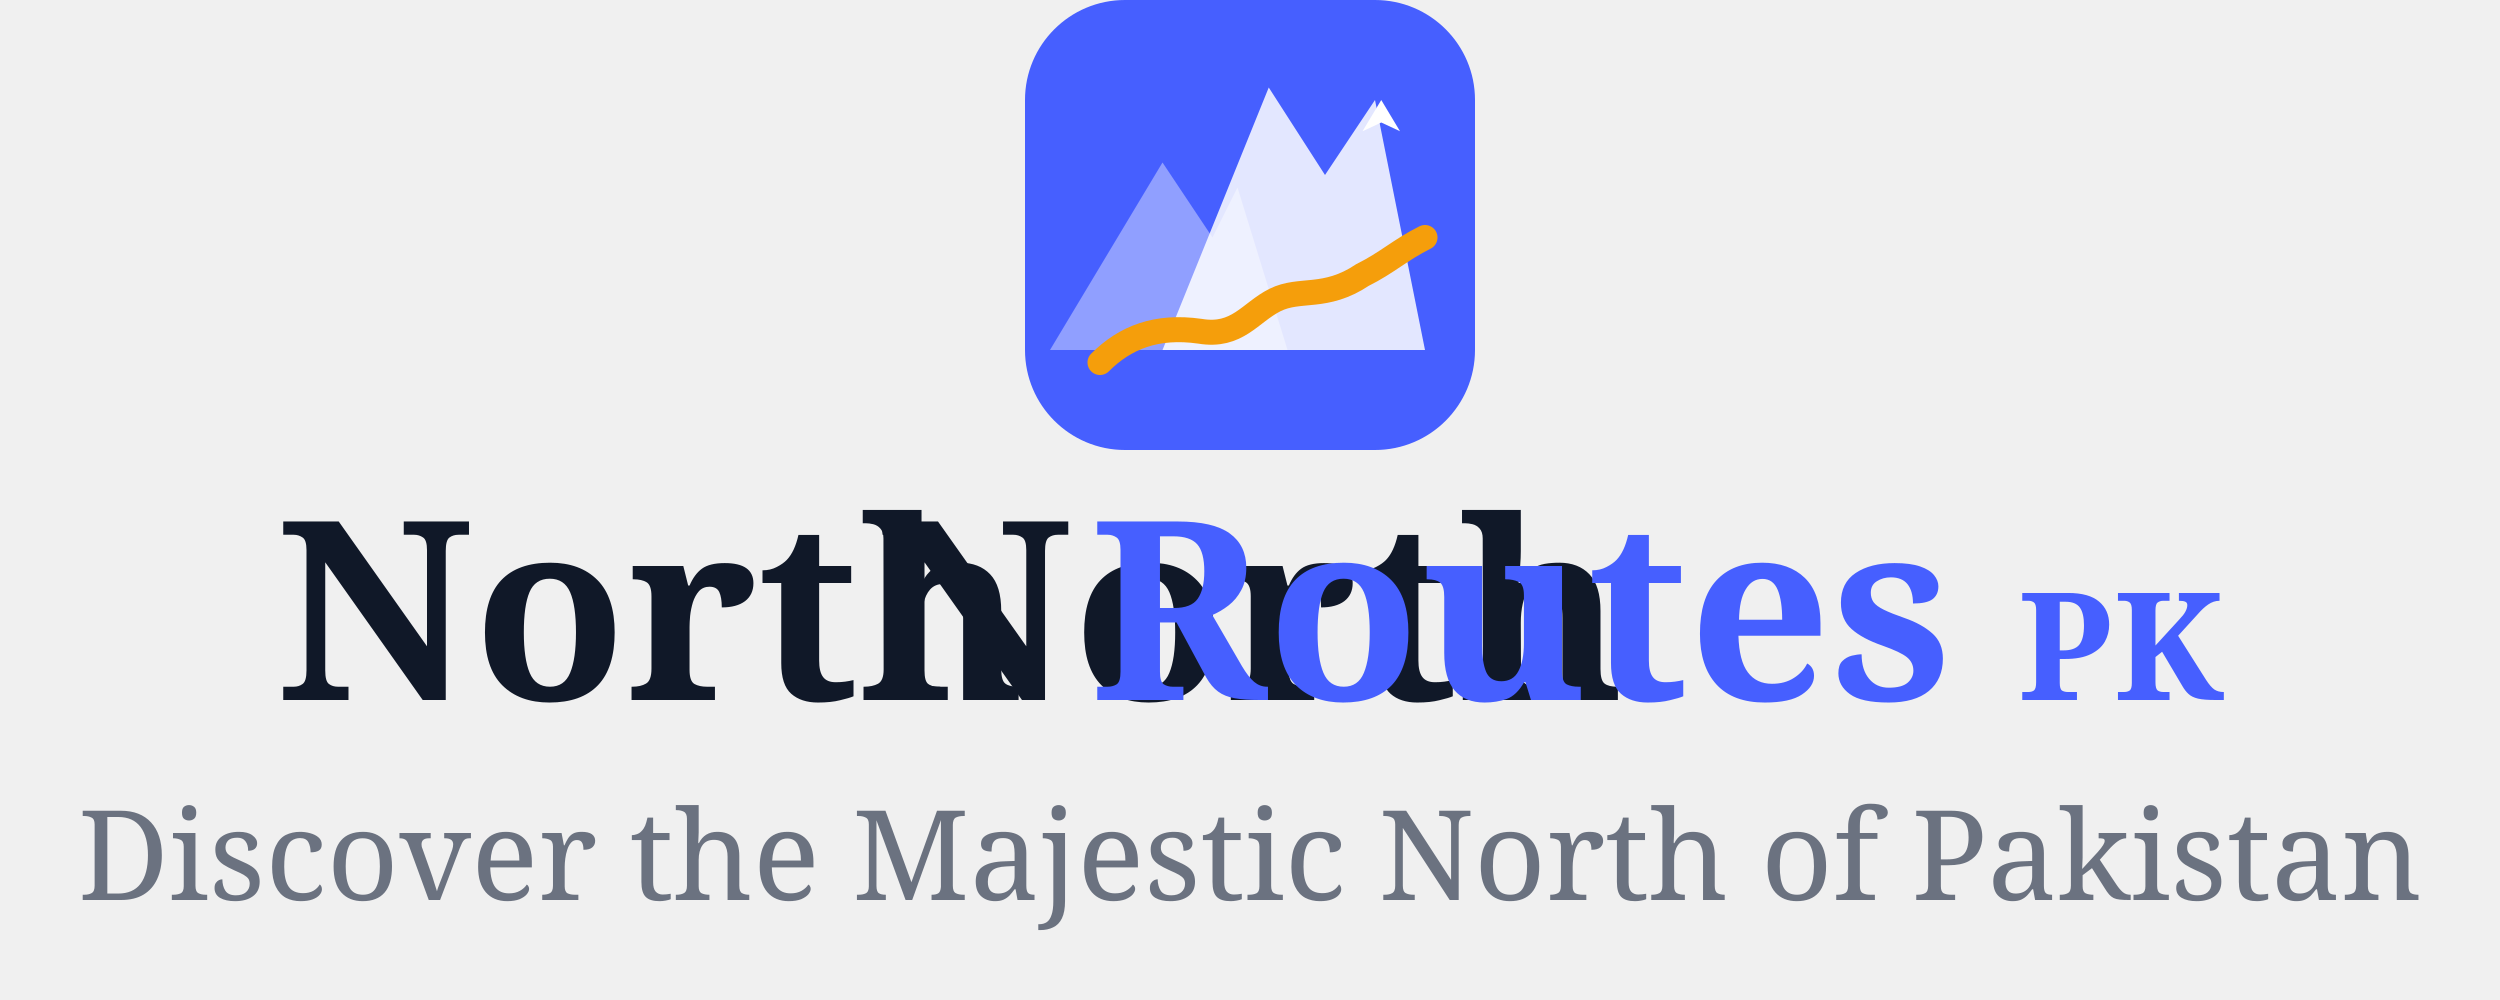
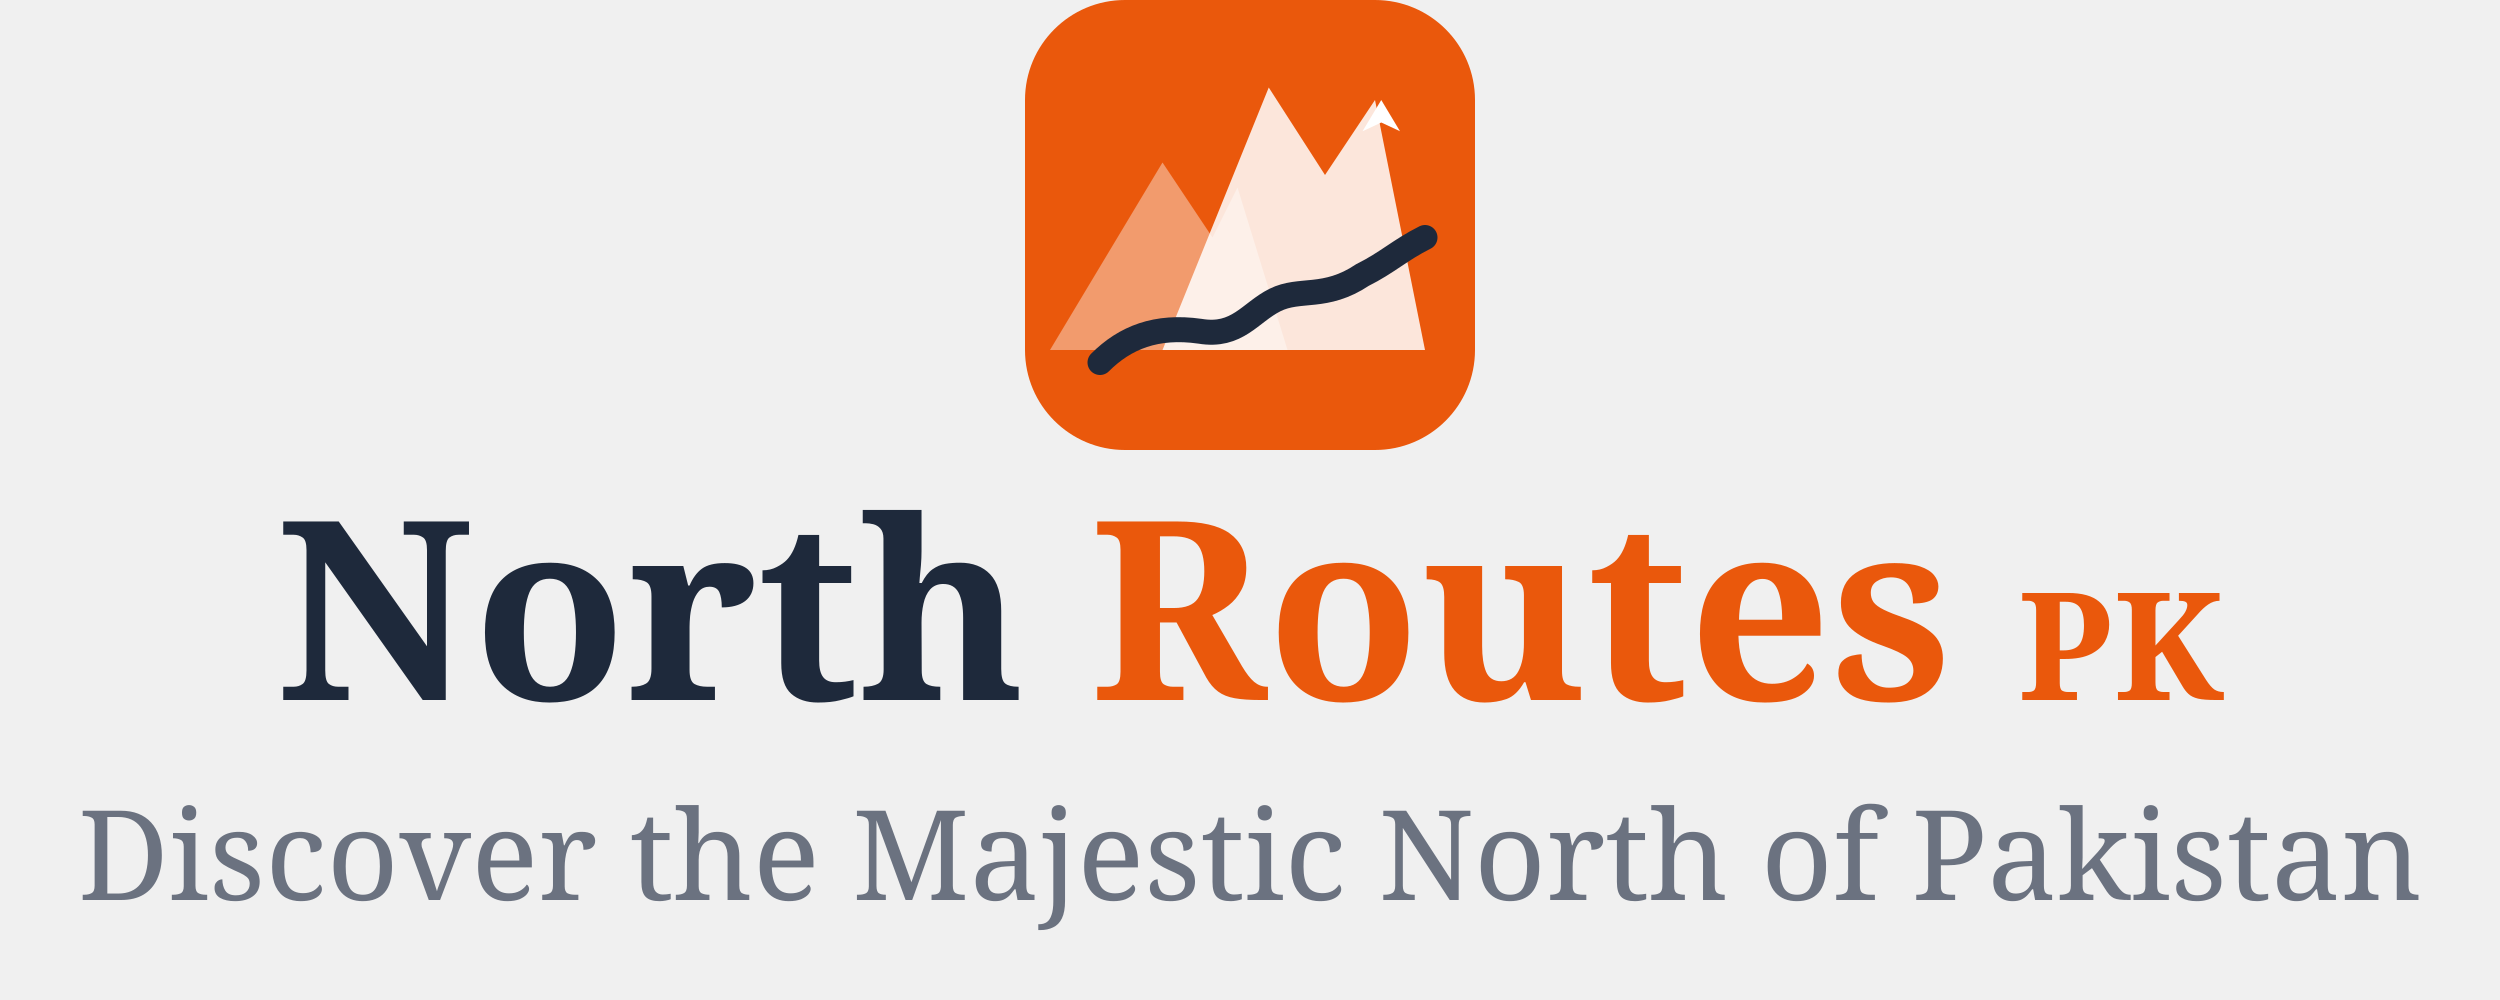
<svg xmlns="http://www.w3.org/2000/svg" width="200" height="80" viewBox="0 0 200 80" fill="none">
-   <rect x="82" y="0" width="36" height="36" rx="8" fill="#465FFF" />
+   <rect x="82" y="0" width="36" height="36" rx="8" fill="#EA580C" />
  <path d="M84 28L93 13L97 19L99 15L103 28H84Z" fill="white" fill-opacity="0.4" />
  <path d="M93 28L101.5 7L106 14L110 8L114 28H93Z" fill="white" fill-opacity="0.85" />
  <path d="M109 10.5L110.5 8L112 10.5L110.5 9.8L109 10.5Z" fill="white" />
-   <path d="M88 29C90 27 92.5 26 96 26.5C99 27 100 25 102 24C104 23 106 24 109 22C111 21 112 20 114 19" stroke="#F59E0B" stroke-width="2" stroke-linecap="round" fill="none" />
-   <text x="100" y="56" text-anchor="middle" font-family="Roboto Serif, Georgia, serif" font-size="20" font-weight="700" fill="#101828">North</text>
-   <text x="100" y="56" text-anchor="middle" font-family="Roboto Serif, Georgia, serif" font-size="20" font-weight="700" fill="transparent">North</text>
+   <path d="M88 29C90 27 92.5 26 96 26.5C99 27 100 25 102 24C104 23 106 24 109 22C111 21 112 20 114 19" stroke="#1E293B" stroke-width="2" stroke-linecap="round" fill="none" />
  <text text-anchor="middle" font-family="Roboto Serif, Georgia, serif" font-size="20" font-weight="700">
-     <tspan x="100" y="56" fill="#101828">North</tspan>
-     <tspan fill="#465FFF">Routes</tspan>
-     <tspan fill="#465FFF" font-size="12"> PK</tspan>
+     <tspan x="100" y="56" fill="#1E293B">North</tspan>
+     <tspan fill="#EA580C">Routes</tspan>
+     <tspan fill="#EA580C" font-size="12"> PK</tspan>
  </text>
  <text x="100" y="72" text-anchor="middle" font-family="Roboto Serif, Georgia, serif" font-size="10" fill="#6B7280">Discover the Majestic North of Pakistan</text>
</svg>
